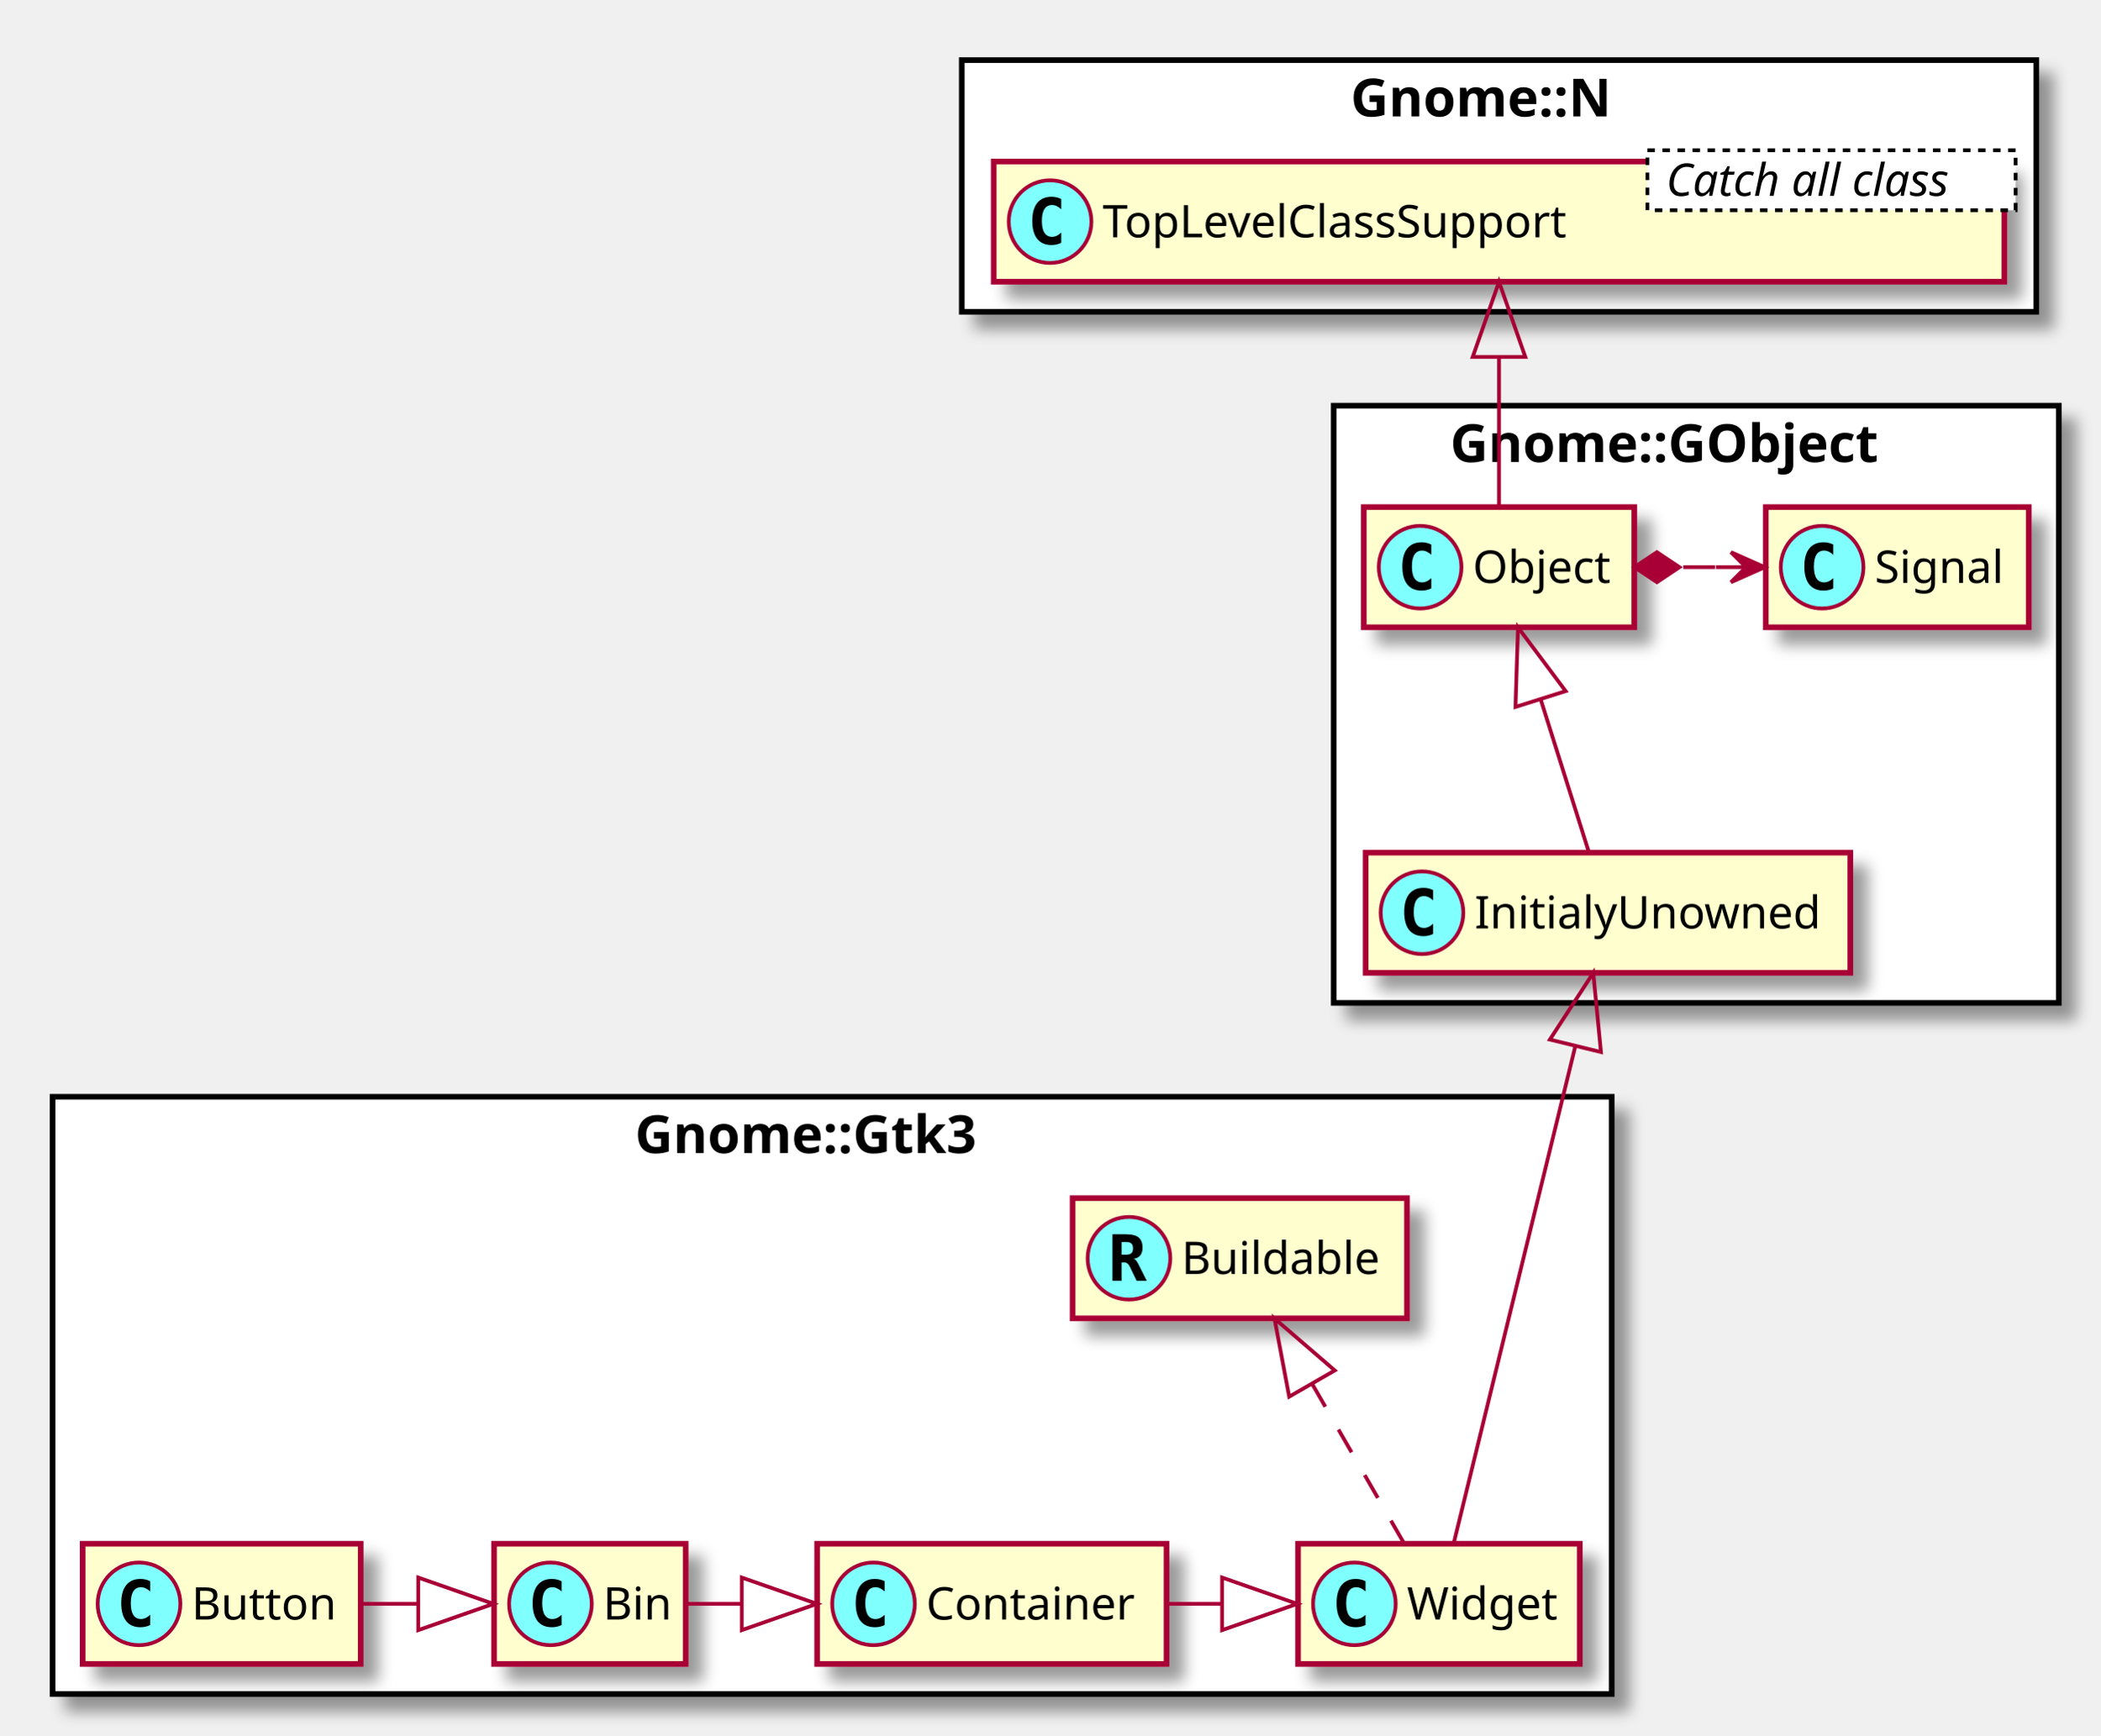
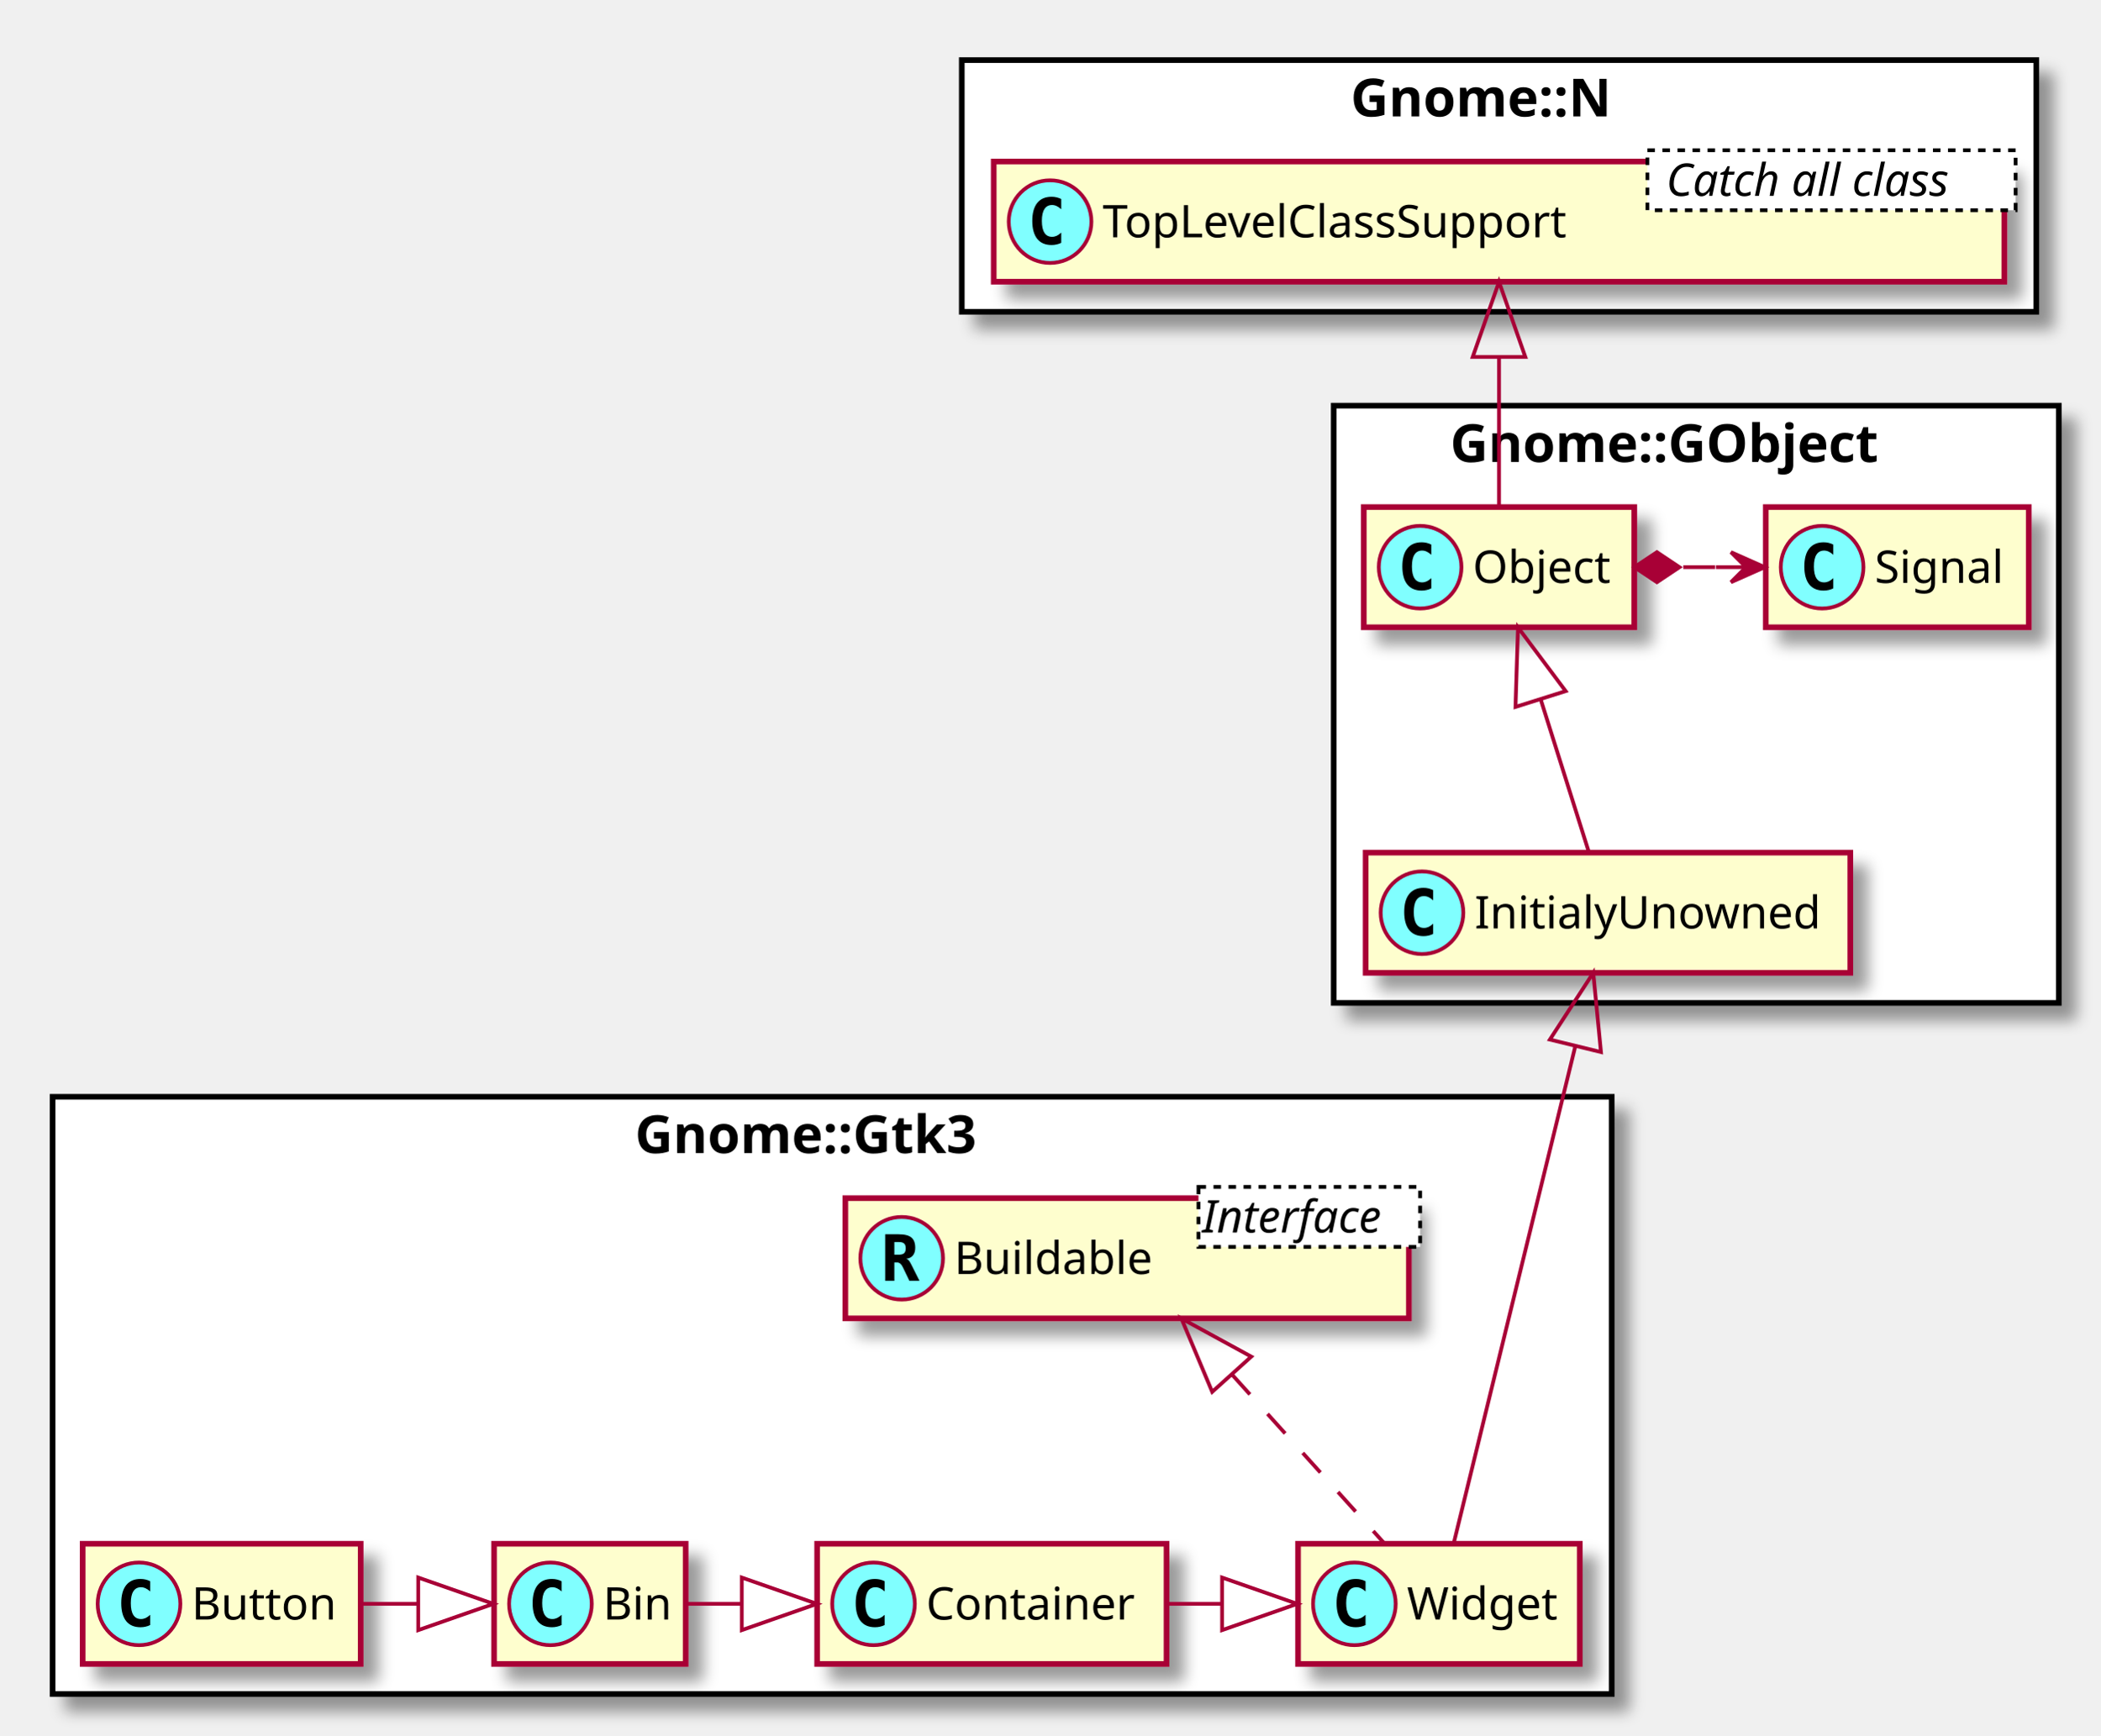
<svg xmlns="http://www.w3.org/2000/svg" contentScriptType="application/ecmascript" contentStyleType="text/css" height="462px" preserveAspectRatio="none" style="width:559px;height:462px;" version="1.1" viewBox="0 0 559 462" width="559px" zoomAndPan="magnify">
  <defs>
-     <filter height="300%" id="f9c7jvjplwiak" width="300%" x="-1" y="-1">
+     <filter height="300%" id="f1shkes5w3jmes" width="300%" x="-1" y="-1">
      <feGaussianBlur result="blurOut" stdDeviation="2.0" />
      <feColorMatrix in="blurOut" result="blurOut2" type="matrix" values="0 0 0 0 0 0 0 0 0 0 0 0 0 0 0 0 0 0 .4 0" />
      <feOffset dx="4.0" dy="4.0" in="blurOut2" result="blurOut3" />
      <feBlend in="SourceGraphic" in2="blurOut3" mode="normal" />
    </filter>
  </defs>
  <g>
-     <rect fill="#FFFFFF" filter="url(#f9c7jvjplwiak)" height="159" style="stroke: #000000; stroke-width: 1.5;" width="415" x="14" y="292" />
+     <rect fill="#FFFFFF" filter="url(#f1shkes5w3jmes)" height="159" style="stroke: #000000; stroke-width: 1.5;" width="415" x="14" y="292" />
    <text fill="#000000" font-family="sans-serif" font-size="14" font-weight="bold" lengthAdjust="spacingAndGlyphs" textLength="105" x="169" y="306.995">Gnome::Gtk3</text>
-     <rect fill="#FFFFFF" filter="url(#f9c7jvjplwiak)" height="67" style="stroke: #000000; stroke-width: 1.5;" width="286" x="256" y="16" />
+     <rect fill="#FFFFFF" filter="url(#f1shkes5w3jmes)" height="67" style="stroke: #000000; stroke-width: 1.5;" width="286" x="256" y="16" />
    <text fill="#000000" font-family="sans-serif" font-size="14" font-weight="bold" lengthAdjust="spacingAndGlyphs" textLength="79" x="359.5" y="30.995">Gnome::N</text>
-     <rect fill="#FFFFFF" filter="url(#f9c7jvjplwiak)" height="159" style="stroke: #000000; stroke-width: 1.5;" width="193" x="355" y="108" />
+     <rect fill="#FFFFFF" filter="url(#f1shkes5w3jmes)" height="159" style="stroke: #000000; stroke-width: 1.5;" width="193" x="355" y="108" />
    <text fill="#000000" font-family="sans-serif" font-size="14" font-weight="bold" lengthAdjust="spacingAndGlyphs" textLength="131" x="386" y="122.995">Gnome::GObject</text>
-     <rect fill="#FEFECE" filter="url(#f9c7jvjplwiak)" height="32" id="Gnome::Gtk3::Buildable" style="stroke: #A80036; stroke-width: 1.5;" width="89" x="285.5" y="319" />
-     <ellipse cx="300.5" cy="335" fill="#80FFFF" rx="11" ry="11" style="stroke: #A80036; stroke-width: 1.0;" />
-     <path d="M301.703,335.141 Q302.062,335.219 302.328,335.5 Q302.609,335.766 303,336.547 L305.234,341 L302.547,341 L301.047,337.875 Q300.984,337.734 300.875,337.5 Q300.219,336.109 299.328,336.109 L298.547,336.109 L298.547,341 L296.109,341 L296.109,328.609 L299.641,328.609 Q302.031,328.609 303.062,329.453 Q304.109,330.297 304.109,332.203 Q304.109,333.484 303.484,334.25 Q302.875,335 301.703,335.141 Z M298.547,330.672 L298.547,334.047 L299.703,334.047 Q300.719,334.047 301.141,333.656 Q301.578,333.25 301.578,332.344 Q301.578,331.453 301.141,331.062 Q300.719,330.672 299.703,330.672 L298.547,330.672 Z " />
-     <text fill="#000000" font-family="sans-serif" font-size="12" lengthAdjust="spacingAndGlyphs" textLength="57" x="314.5" y="339.181">Buildable</text>
-     <rect fill="#FEFECE" filter="url(#f9c7jvjplwiak)" height="32" id="Gnome::Gtk3::Widget" style="stroke: #A80036; stroke-width: 1.5;" width="75" x="345.5" y="411" />
+     <rect fill="#FEFECE" filter="url(#f1shkes5w3jmes)" height="32" id="Gnome::Gtk3::Buildable" style="stroke: #A80036; stroke-width: 1.5;" width="150" x="225" y="319" />
+     <ellipse cx="240" cy="335" fill="#80FFFF" rx="11" ry="11" style="stroke: #A80036; stroke-width: 1.0;" />
+     <path d="M241.203,335.141 Q241.562,335.219 241.828,335.5 Q242.109,335.766 242.5,336.547 L244.734,341 L242.047,341 L240.547,337.875 Q240.484,337.734 240.375,337.5 Q239.719,336.109 238.828,336.109 L238.047,336.109 L238.047,341 L235.609,341 L235.609,328.609 L239.141,328.609 Q241.531,328.609 242.562,329.453 Q243.609,330.297 243.609,332.203 Q243.609,333.484 242.984,334.25 Q242.375,335 241.203,335.141 Z M238.047,330.672 L238.047,334.047 L239.203,334.047 Q240.219,334.047 240.641,333.656 Q241.078,333.25 241.078,332.344 Q241.078,331.453 240.641,331.062 Q240.219,330.672 239.203,330.672 L238.047,330.672 Z " />
+     <text fill="#000000" font-family="sans-serif" font-size="12" lengthAdjust="spacingAndGlyphs" textLength="57" x="254" y="339.181">Buildable</text>
+     <rect fill="#FFFFFF" height="15.969" style="stroke: #000000; stroke-width: 1.0; stroke-dasharray: 2.0,2.0;" width="59" x="319" y="316" />
+     <text fill="#000000" font-family="sans-serif" font-size="12" font-style="italic" lengthAdjust="spacingAndGlyphs" textLength="57" x="320" y="328.139">Interface</text>
+     <rect fill="#FEFECE" filter="url(#f1shkes5w3jmes)" height="32" id="Gnome::Gtk3::Widget" style="stroke: #A80036; stroke-width: 1.5;" width="75" x="345.5" y="411" />
    <ellipse cx="360.5" cy="427" fill="#80FFFF" rx="11" ry="11" style="stroke: #A80036; stroke-width: 1.0;" />
    <path d="M363.469,432.641 Q362.891,432.938 362.25,433.078 Q361.609,433.234 360.906,433.234 Q358.406,433.234 357.078,431.594 Q355.766,429.938 355.766,426.812 Q355.766,423.688 357.078,422.031 Q358.406,420.375 360.906,420.375 Q361.609,420.375 362.25,420.531 Q362.906,420.688 363.469,420.984 L363.469,423.703 Q362.844,423.125 362.25,422.859 Q361.656,422.578 361.031,422.578 Q359.688,422.578 359,423.656 Q358.312,424.719 358.312,426.812 Q358.312,428.906 359,429.984 Q359.688,431.047 361.031,431.047 Q361.656,431.047 362.25,430.781 Q362.844,430.5 363.469,429.922 L363.469,432.641 Z " />
    <text fill="#000000" font-family="sans-serif" font-size="12" lengthAdjust="spacingAndGlyphs" textLength="43" x="374.5" y="431.181">Widget</text>
-     <rect fill="#FEFECE" filter="url(#f9c7jvjplwiak)" height="32" id="Gnome::Gtk3::Button" style="stroke: #A80036; stroke-width: 1.5;" width="74" x="22" y="411" />
+     <rect fill="#FEFECE" filter="url(#f1shkes5w3jmes)" height="32" id="Gnome::Gtk3::Button" style="stroke: #A80036; stroke-width: 1.5;" width="74" x="22" y="411" />
    <ellipse cx="37" cy="427" fill="#80FFFF" rx="11" ry="11" style="stroke: #A80036; stroke-width: 1.0;" />
    <path d="M39.969,432.641 Q39.391,432.938 38.75,433.078 Q38.109,433.234 37.406,433.234 Q34.906,433.234 33.578,431.594 Q32.266,429.938 32.266,426.812 Q32.266,423.688 33.578,422.031 Q34.906,420.375 37.406,420.375 Q38.109,420.375 38.75,420.531 Q39.406,420.688 39.969,420.984 L39.969,423.703 Q39.344,423.125 38.75,422.859 Q38.156,422.578 37.531,422.578 Q36.188,422.578 35.5,423.656 Q34.812,424.719 34.812,426.812 Q34.812,428.906 35.5,429.984 Q36.188,431.047 37.531,431.047 Q38.156,431.047 38.75,430.781 Q39.344,430.5 39.969,429.922 L39.969,432.641 Z " />
    <text fill="#000000" font-family="sans-serif" font-size="12" lengthAdjust="spacingAndGlyphs" textLength="42" x="51" y="431.181">Button</text>
-     <rect fill="#FEFECE" filter="url(#f9c7jvjplwiak)" height="32" id="Gnome::Gtk3::Bin" style="stroke: #A80036; stroke-width: 1.5;" width="51" x="131.5" y="411" />
+     <rect fill="#FEFECE" filter="url(#f1shkes5w3jmes)" height="32" id="Gnome::Gtk3::Bin" style="stroke: #A80036; stroke-width: 1.5;" width="51" x="131.5" y="411" />
    <ellipse cx="146.5" cy="427" fill="#80FFFF" rx="11" ry="11" style="stroke: #A80036; stroke-width: 1.0;" />
    <path d="M149.469,432.641 Q148.891,432.938 148.25,433.078 Q147.609,433.234 146.906,433.234 Q144.406,433.234 143.078,431.594 Q141.766,429.938 141.766,426.812 Q141.766,423.688 143.078,422.031 Q144.406,420.375 146.906,420.375 Q147.609,420.375 148.25,420.531 Q148.906,420.688 149.469,420.984 L149.469,423.703 Q148.844,423.125 148.25,422.859 Q147.656,422.578 147.031,422.578 Q145.688,422.578 145,423.656 Q144.312,424.719 144.312,426.812 Q144.312,428.906 145,429.984 Q145.688,431.047 147.031,431.047 Q147.656,431.047 148.25,430.781 Q148.844,430.5 149.469,429.922 L149.469,432.641 Z " />
    <text fill="#000000" font-family="sans-serif" font-size="12" lengthAdjust="spacingAndGlyphs" textLength="19" x="160.5" y="431.181">Bin</text>
-     <rect fill="#FEFECE" filter="url(#f9c7jvjplwiak)" height="32" id="Gnome::Gtk3::Container" style="stroke: #A80036; stroke-width: 1.5;" width="93" x="217.5" y="411" />
+     <rect fill="#FEFECE" filter="url(#f1shkes5w3jmes)" height="32" id="Gnome::Gtk3::Container" style="stroke: #A80036; stroke-width: 1.5;" width="93" x="217.5" y="411" />
    <ellipse cx="232.5" cy="427" fill="#80FFFF" rx="11" ry="11" style="stroke: #A80036; stroke-width: 1.0;" />
    <path d="M235.469,432.641 Q234.891,432.938 234.25,433.078 Q233.609,433.234 232.906,433.234 Q230.406,433.234 229.078,431.594 Q227.766,429.938 227.766,426.812 Q227.766,423.688 229.078,422.031 Q230.406,420.375 232.906,420.375 Q233.609,420.375 234.25,420.531 Q234.906,420.688 235.469,420.984 L235.469,423.703 Q234.844,423.125 234.25,422.859 Q233.656,422.578 233.031,422.578 Q231.688,422.578 231,423.656 Q230.312,424.719 230.312,426.812 Q230.312,428.906 231,429.984 Q231.688,431.047 233.031,431.047 Q233.656,431.047 234.25,430.781 Q234.844,430.5 235.469,429.922 L235.469,432.641 Z " />
    <text fill="#000000" font-family="sans-serif" font-size="12" lengthAdjust="spacingAndGlyphs" textLength="61" x="246.5" y="431.181">Container</text>
-     <rect fill="#FEFECE" filter="url(#f9c7jvjplwiak)" height="32" id="Gnome::N::TopLevelClassSupport" style="stroke: #A80036; stroke-width: 1.5;" width="269" x="264.5" y="43" />
+     <rect fill="#FEFECE" filter="url(#f1shkes5w3jmes)" height="32" id="Gnome::N::TopLevelClassSupport" style="stroke: #A80036; stroke-width: 1.5;" width="269" x="264.5" y="43" />
    <ellipse cx="279.5" cy="59" fill="#80FFFF" rx="11" ry="11" style="stroke: #A80036; stroke-width: 1.0;" />
    <path d="M282.469,64.641 Q281.891,64.938 281.25,65.078 Q280.609,65.234 279.906,65.234 Q277.406,65.234 276.078,63.594 Q274.766,61.938 274.766,58.812 Q274.766,55.688 276.078,54.031 Q277.406,52.375 279.906,52.375 Q280.609,52.375 281.25,52.531 Q281.906,52.688 282.469,52.984 L282.469,55.703 Q281.844,55.125 281.25,54.859 Q280.656,54.578 280.031,54.578 Q278.688,54.578 278,55.656 Q277.312,56.719 277.312,58.812 Q277.312,60.906 278,61.984 Q278.688,63.047 280.031,63.047 Q280.656,63.047 281.25,62.781 Q281.844,62.5 282.469,61.922 L282.469,64.641 Z " />
    <text fill="#000000" font-family="sans-serif" font-size="12" lengthAdjust="spacingAndGlyphs" textLength="137" x="293.5" y="63.181">TopLevelClassSupport</text>
    <rect fill="#FFFFFF" height="15.969" style="stroke: #000000; stroke-width: 1.0; stroke-dasharray: 2.0,2.0;" width="98" x="438.5" y="40" />
    <text fill="#000000" font-family="sans-serif" font-size="12" font-style="italic" lengthAdjust="spacingAndGlyphs" textLength="88" x="443.5" y="52.139">Catch all class</text>
-     <rect fill="#FEFECE" filter="url(#f9c7jvjplwiak)" height="32" id="Gnome::GObject::Object" style="stroke: #A80036; stroke-width: 1.5;" width="72" x="363" y="135" />
+     <rect fill="#FEFECE" filter="url(#f1shkes5w3jmes)" height="32" id="Gnome::GObject::Object" style="stroke: #A80036; stroke-width: 1.5;" width="72" x="363" y="135" />
    <ellipse cx="378" cy="151" fill="#80FFFF" rx="11" ry="11" style="stroke: #A80036; stroke-width: 1.0;" />
    <path d="M380.969,156.641 Q380.391,156.938 379.75,157.078 Q379.109,157.234 378.406,157.234 Q375.906,157.234 374.578,155.594 Q373.266,153.938 373.266,150.812 Q373.266,147.688 374.578,146.031 Q375.906,144.375 378.406,144.375 Q379.109,144.375 379.75,144.531 Q380.406,144.688 380.969,144.984 L380.969,147.703 Q380.344,147.125 379.75,146.859 Q379.156,146.578 378.531,146.578 Q377.188,146.578 376.5,147.656 Q375.812,148.719 375.812,150.812 Q375.812,152.906 376.5,153.984 Q377.188,155.047 378.531,155.047 Q379.156,155.047 379.75,154.781 Q380.344,154.5 380.969,153.922 L380.969,156.641 Z " />
    <text fill="#000000" font-family="sans-serif" font-size="12" lengthAdjust="spacingAndGlyphs" textLength="40" x="392" y="155.181">Object</text>
-     <rect fill="#FEFECE" filter="url(#f9c7jvjplwiak)" height="32" id="Gnome::GObject::InitialyUnowned" style="stroke: #A80036; stroke-width: 1.5;" width="129" x="363.5" y="227" />
+     <rect fill="#FEFECE" filter="url(#f1shkes5w3jmes)" height="32" id="Gnome::GObject::InitialyUnowned" style="stroke: #A80036; stroke-width: 1.5;" width="129" x="363.5" y="227" />
    <ellipse cx="378.5" cy="243" fill="#80FFFF" rx="11" ry="11" style="stroke: #A80036; stroke-width: 1.0;" />
    <path d="M381.469,248.641 Q380.891,248.938 380.25,249.078 Q379.609,249.234 378.906,249.234 Q376.406,249.234 375.078,247.594 Q373.766,245.938 373.766,242.812 Q373.766,239.688 375.078,238.031 Q376.406,236.375 378.906,236.375 Q379.609,236.375 380.25,236.531 Q380.906,236.688 381.469,236.984 L381.469,239.703 Q380.844,239.125 380.25,238.859 Q379.656,238.578 379.031,238.578 Q377.688,238.578 377,239.656 Q376.312,240.719 376.312,242.812 Q376.312,244.906 377,245.984 Q377.688,247.047 379.031,247.047 Q379.656,247.047 380.25,246.781 Q380.844,246.5 381.469,245.922 L381.469,248.641 Z " />
    <text fill="#000000" font-family="sans-serif" font-size="12" lengthAdjust="spacingAndGlyphs" textLength="97" x="392.5" y="247.181">InitialyUnowned</text>
-     <rect fill="#FEFECE" filter="url(#f9c7jvjplwiak)" height="32" id="Gnome::GObject::Signal" style="stroke: #A80036; stroke-width: 1.5;" width="70" x="470" y="135" />
+     <rect fill="#FEFECE" filter="url(#f1shkes5w3jmes)" height="32" id="Gnome::GObject::Signal" style="stroke: #A80036; stroke-width: 1.5;" width="70" x="470" y="135" />
    <ellipse cx="485" cy="151" fill="#80FFFF" rx="11" ry="11" style="stroke: #A80036; stroke-width: 1.0;" />
    <path d="M487.969,156.641 Q487.391,156.938 486.75,157.078 Q486.109,157.234 485.406,157.234 Q482.906,157.234 481.578,155.594 Q480.266,153.938 480.266,150.812 Q480.266,147.688 481.578,146.031 Q482.906,144.375 485.406,144.375 Q486.109,144.375 486.75,144.531 Q487.406,144.688 487.969,144.984 L487.969,147.703 Q487.344,147.125 486.75,146.859 Q486.156,146.578 485.531,146.578 Q484.188,146.578 483.5,147.656 Q482.812,148.719 482.812,150.812 Q482.812,152.906 483.5,153.984 Q484.188,155.047 485.531,155.047 Q486.156,155.047 486.75,154.781 Q487.344,154.5 487.969,153.922 L487.969,156.641 Z " />
    <text fill="#000000" font-family="sans-serif" font-size="12" lengthAdjust="spacingAndGlyphs" textLength="38" x="499" y="155.181">Signal</text>
    <path d="M399,95.405 C399,109.079 399,123.937 399,134.85 " fill="none" id="Gnome::N::TopLevelClassSupport-Gnome::GObject::Object" style="stroke: #A80036; stroke-width: 1.0;" />
    <polygon fill="none" points="392,95.025,399,75.025,406,95.025,392,95.025" style="stroke: #A80036; stroke-width: 1.0;" />
    <path d="M410.164,186.418 C414.559,200.361 419.386,215.674 422.909,226.85 " fill="none" id="Gnome::GObject::Object-Gnome::GObject::InitialyUnowned" style="stroke: #A80036; stroke-width: 1.0;" />
    <polygon fill="none" points="403.388,188.204,404.051,167.025,416.74,183.995,403.388,188.204" style="stroke: #A80036; stroke-width: 1.0;" />
    <path d="M448.041,151 C450.867,151 453.692,151 456.517,151 " fill="none" id="Gnome::GObject::Object-Gnome::GObject::Signal" style="stroke: #A80036; stroke-width: 1.0;" />
    <polygon fill="#A80036" points="469.738,151,460.738,147,464.738,151,460.738,155,469.738,151" style="stroke: #A80036; stroke-width: 1.0;" />
    <line style="stroke: #A80036; stroke-width: 1.0;" x1="464.738" x2="456.738" y1="151" y2="151" />
    <polygon fill="#A80036" points="435.023,151,441.023,155,447.023,151,441.023,147,435.023,151" style="stroke: #A80036; stroke-width: 1.0;" />
    <path d="M419.267,278.707 C409.503,318.633 394.119,381.534 386.938,410.899 " fill="none" id="Gnome::GObject::InitialyUnowned-Gnome::Gtk3::Widget" style="stroke: #A80036; stroke-width: 1.0;" />
    <polygon fill="none" points="412.534,276.771,424.085,259.007,426.134,280.097,412.534,276.771" style="stroke: #A80036; stroke-width: 1.0;" />
-     <path d="M349.276,368.46 C357.6,382.91 366.955,399.148 373.696,410.85 " fill="none" id="Gnome::Gtk3::Buildable-Gnome::Gtk3::Widget" style="stroke: #A80036; stroke-width: 1.0; stroke-dasharray: 7.0,7.0;" />
-     <polygon fill="none" points="343.15,371.849,339.232,351.025,355.281,364.861,343.15,371.849" style="stroke: #A80036; stroke-width: 1.0;" />
+     <path d="M328.006,366.042 C341.564,381.071 357.279,398.49 368.43,410.85 " fill="none" id="Gnome::Gtk3::Buildable-Gnome::Gtk3::Widget" style="stroke: #A80036; stroke-width: 1.0; stroke-dasharray: 7.0,7.0;" />
+     <polygon fill="none" points="322.657,370.564,314.457,351.025,333.052,361.186,322.657,370.564" style="stroke: #A80036; stroke-width: 1.0;" />
    <path d="M96.133,427 C101.173,427 106.213,427 111.253,427 " fill="none" id="Gnome::Gtk3::Button-Gnome::Gtk3::Bin" style="stroke: #A80036; stroke-width: 1.0;" />
    <polygon fill="none" points="111.322,420,131.322,427,111.322,434,111.322,420" style="stroke: #A80036; stroke-width: 1.0;" />
    <path d="M182.914,427 C187.679,427 192.444,427 197.209,427 " fill="none" id="Gnome::Gtk3::Bin-Gnome::Gtk3::Container" style="stroke: #A80036; stroke-width: 1.0;" />
    <polygon fill="none" points="197.439,420,217.439,427,197.439,434,197.439,420" style="stroke: #A80036; stroke-width: 1.0;" />
    <path d="M310.949,427 C315.688,427 320.428,427 325.167,427 " fill="none" id="Gnome::Gtk3::Container-Gnome::Gtk3::Widget" style="stroke: #A80036; stroke-width: 1.0;" />
    <polygon fill="none" points="325.286,420,345.286,427,325.286,434,325.286,420" style="stroke: #A80036; stroke-width: 1.0;" />
  </g>
</svg>
